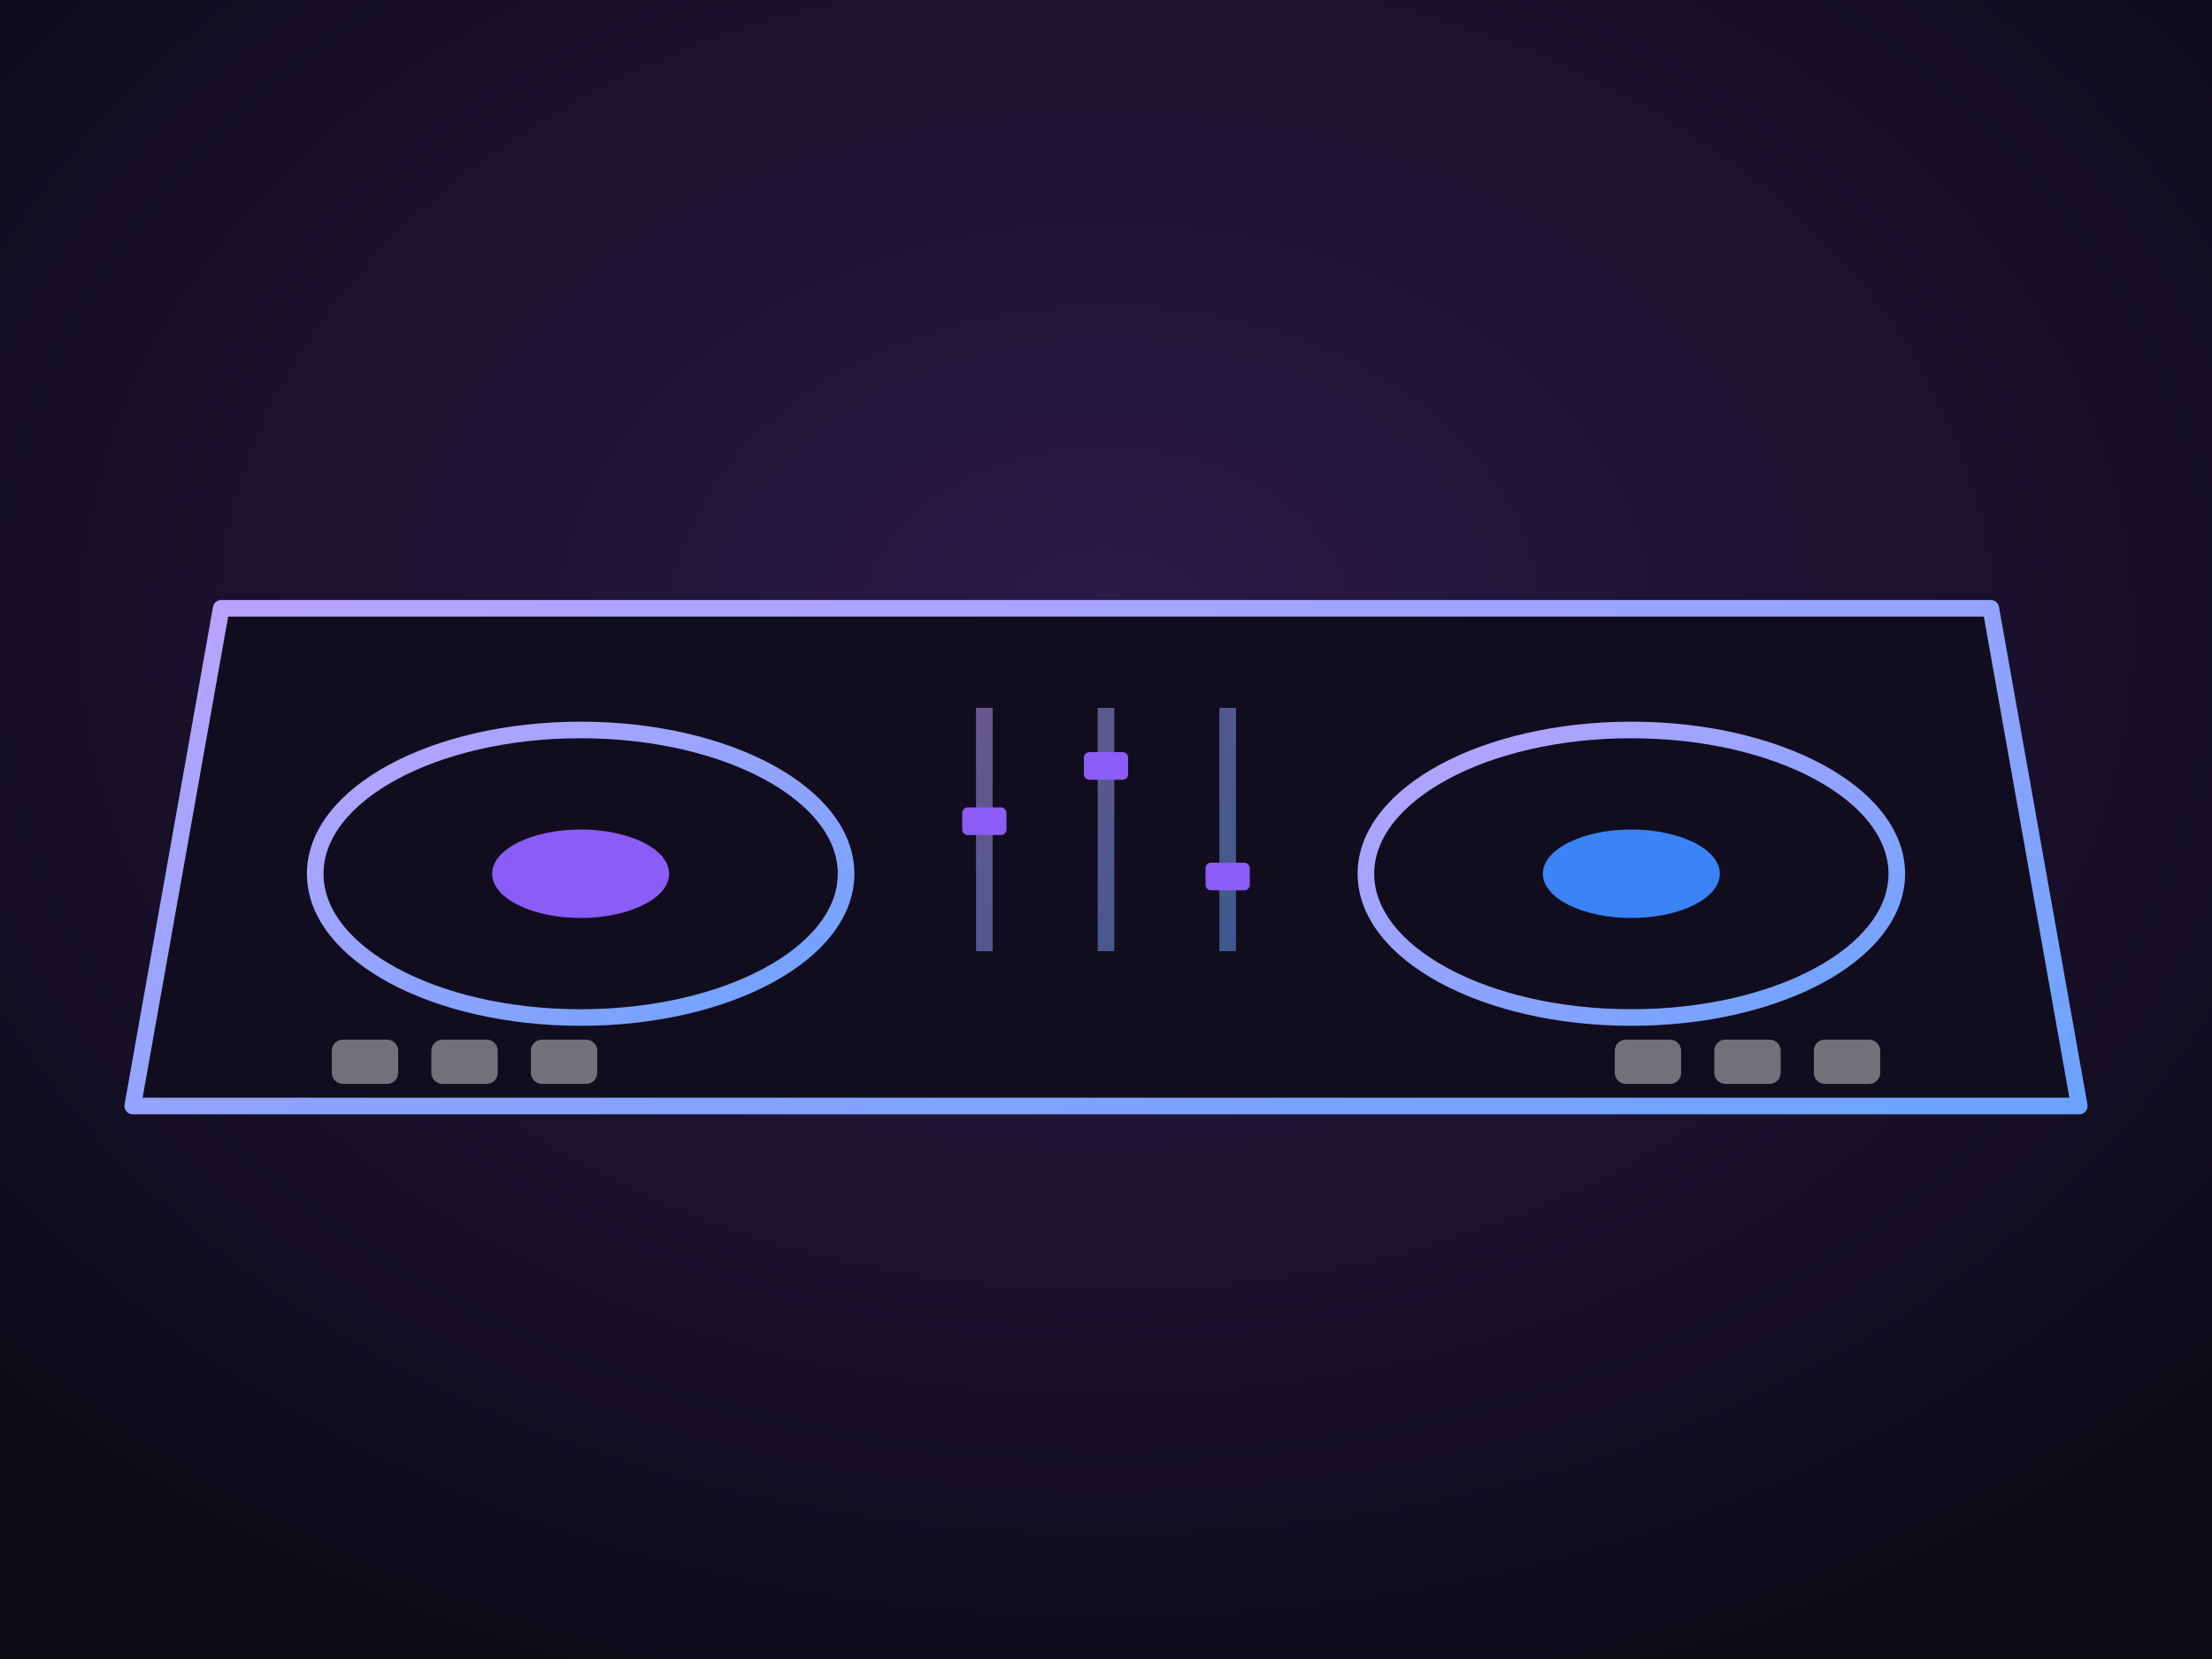
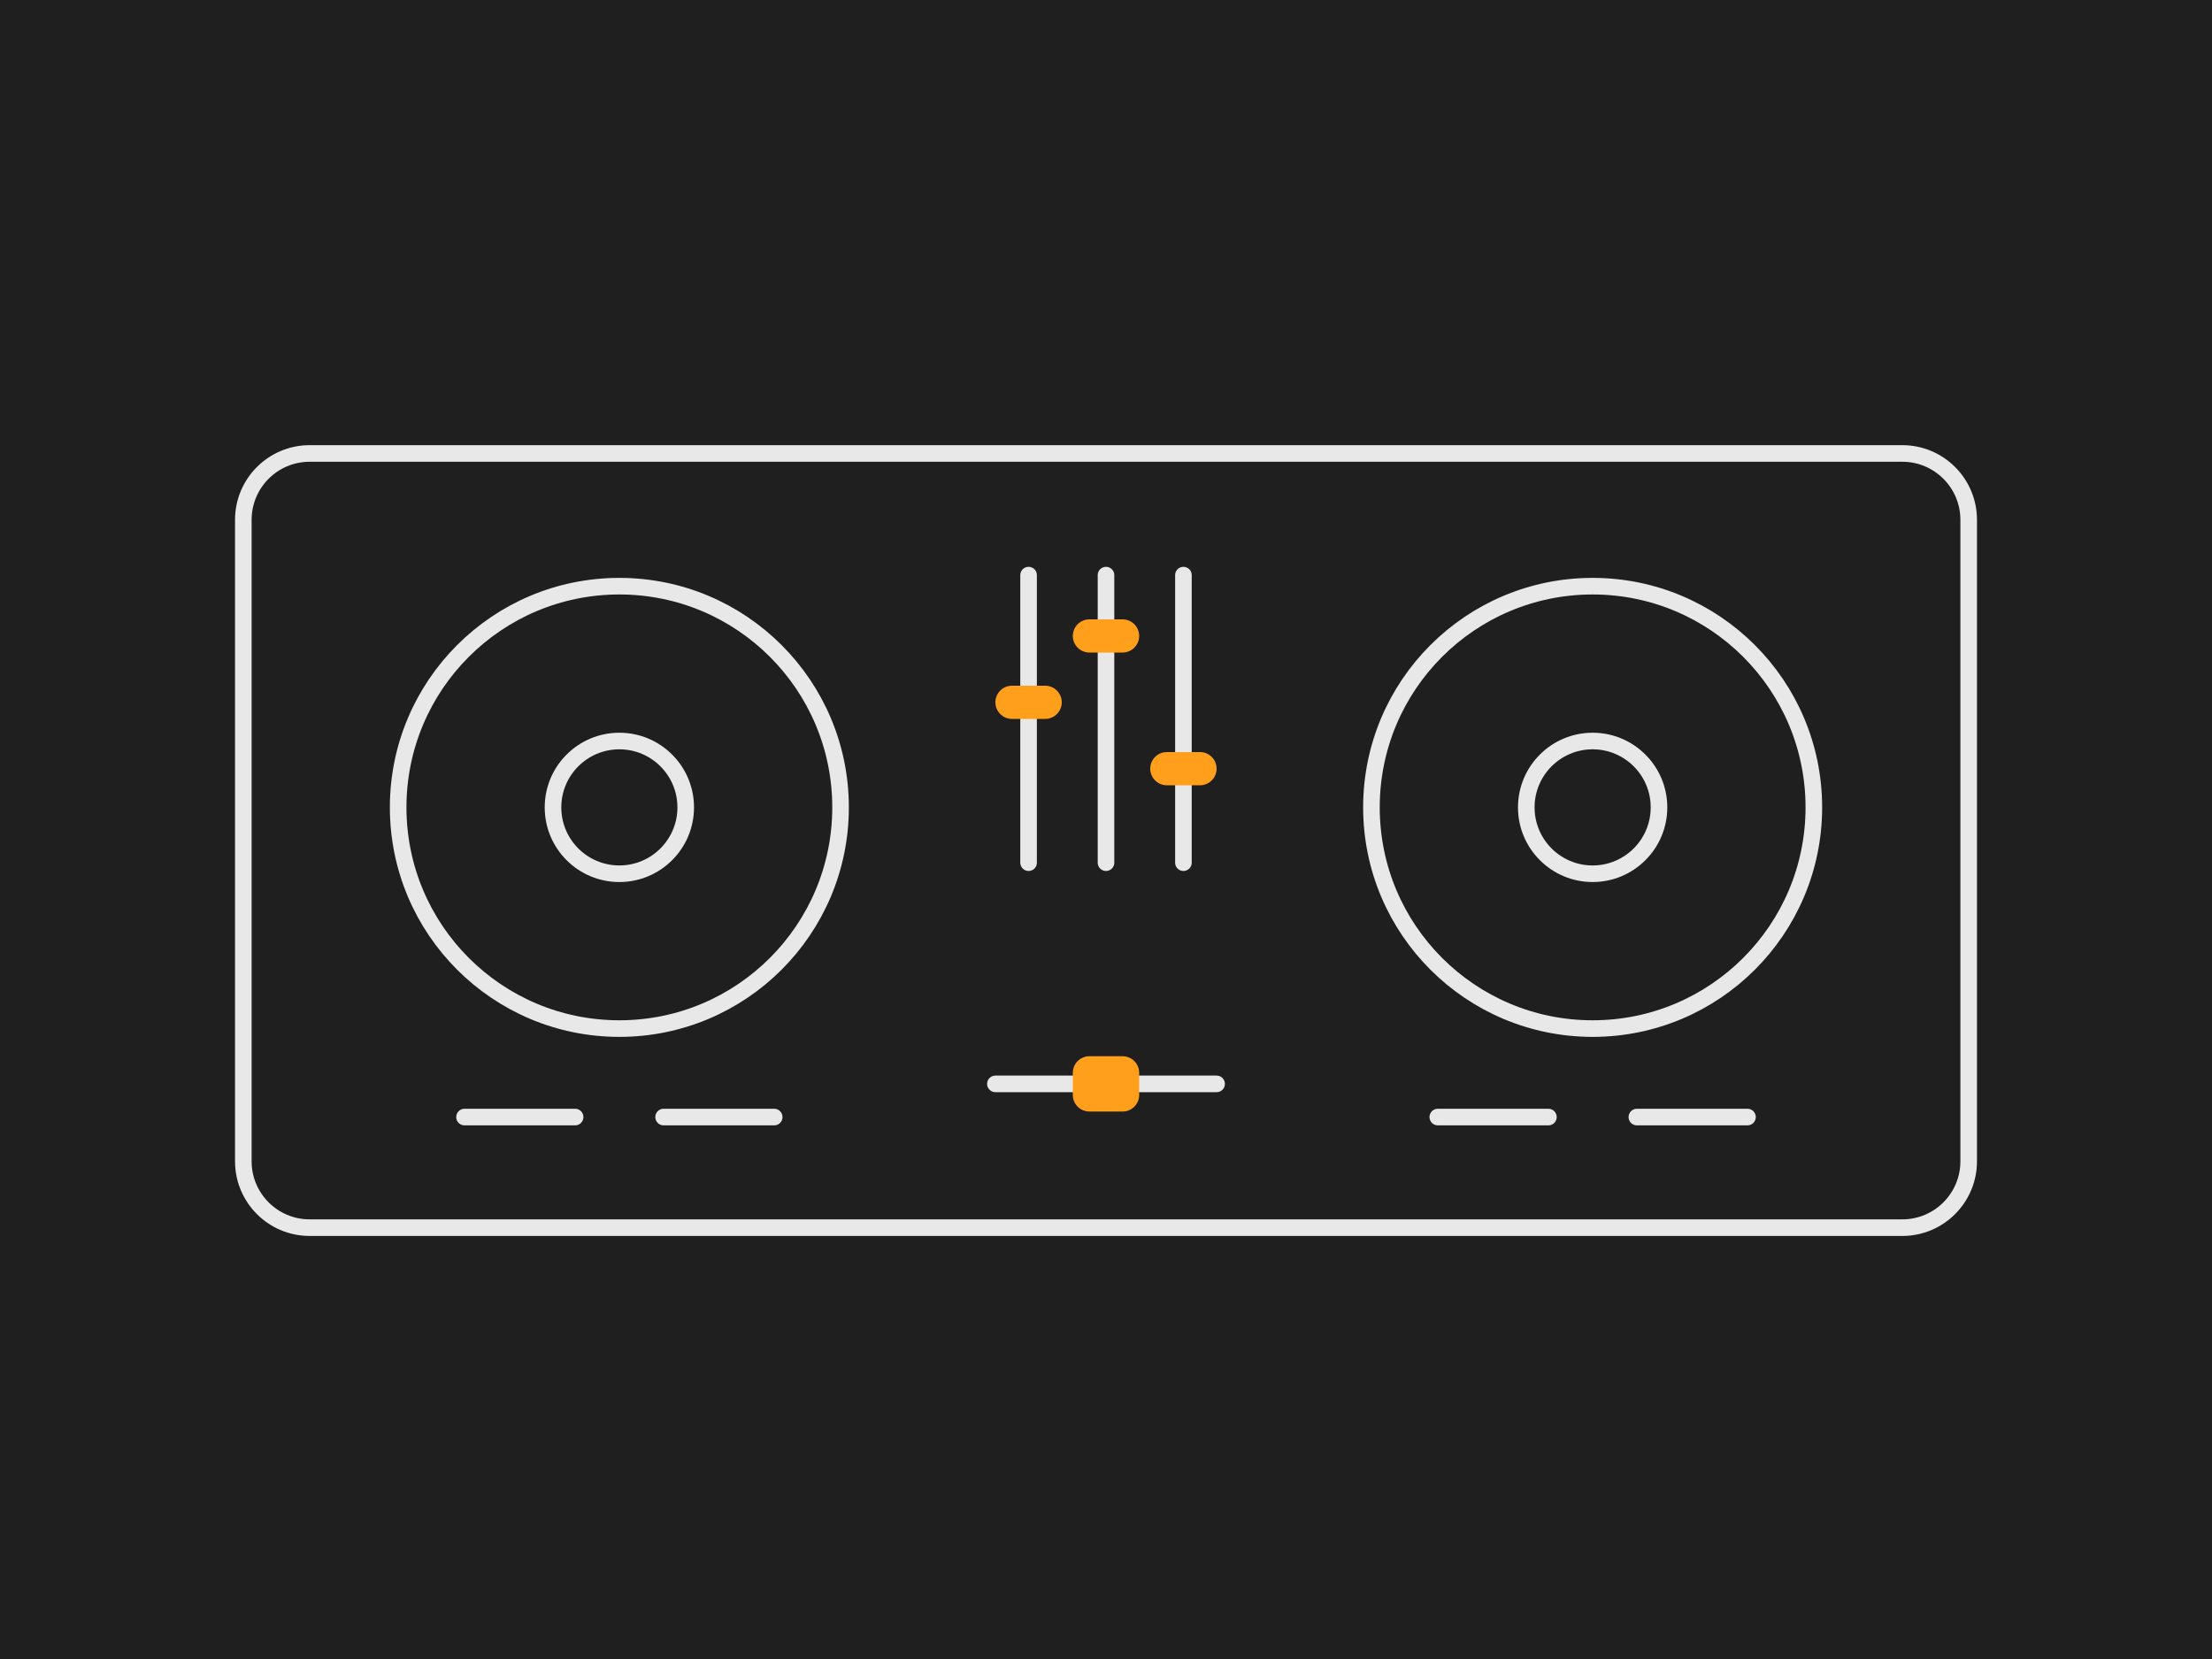
- <svg xmlns="http://www.w3.org/2000/svg" viewBox="0 0 400 300" role="img" aria-label="Illustration of a two-deck DJ controller">
-   <defs>
-     <radialGradient id="g" cx="50%" cy="38%" r="70%">
-       <stop offset="0" stop-color="#2a1a48" />
-       <stop offset="1" stop-color="#0d0a16" />
-     </radialGradient>
-     <linearGradient id="s" x1="0" y1="0" x2="1" y2="1">
-       <stop offset="0" stop-color="#b9a4ff" />
-       <stop offset="1" stop-color="#6aa3ff" />
-     </linearGradient>
-   </defs>
-   <rect width="400" height="300" fill="url(#g)" />
-   <g fill="none" stroke="url(#s)" stroke-width="3" stroke-linejoin="round">
-     <path d="M40 110h320l16 90H24z" fill="#120d1e" />
-     <ellipse cx="105" cy="158" rx="48" ry="26" />
-     <ellipse cx="105" cy="158" rx="16" ry="8" fill="#8B5CF6" stroke="none" />
-     <ellipse cx="295" cy="158" rx="48" ry="26" />
-     <ellipse cx="295" cy="158" rx="16" ry="8" fill="#3B82F6" stroke="none" />
-     <path d="M178 128v44M200 128v44M222 128v44" stroke-opacity=".5" />
-     <path d="M174 186h52" />
+ <svg xmlns="http://www.w3.org/2000/svg" viewBox="0 0 400 300" role="img" aria-label="Illustration of a DJ controller">
+   <rect width="400" height="300" fill="#1f1f1f" />
+   <g fill="none" stroke="#e8e8e8" stroke-width="3" stroke-linecap="round" stroke-linejoin="round">
+     <rect x="44" y="82" width="312" height="140" rx="12" />
+     <circle cx="112" cy="146" r="40" />
+     <circle cx="288" cy="146" r="40" />
+     <circle cx="112" cy="146" r="12" />
+     <circle cx="288" cy="146" r="12" />
+     <path d="M186 104v52M200 104v52M214 104v52M180 196h40" />
+     <path d="M84 202h20M120 202h20M260 202h20M296 202h20" />
  </g>
-   <g fill="#8B5CF6">
-     <rect x="174" y="146" width="8" height="5" rx="1" />
-     <rect x="196" y="136" width="8" height="5" rx="1" />
-     <rect x="218" y="156" width="8" height="5" rx="1" />
-   </g>
-   <g fill="#c0c0c0" fill-opacity=".55">
-     <rect x="60" y="188" width="12" height="8" rx="2" />
-     <rect x="78" y="188" width="12" height="8" rx="2" />
-     <rect x="96" y="188" width="12" height="8" rx="2" />
-     <rect x="292" y="188" width="12" height="8" rx="2" />
-     <rect x="310" y="188" width="12" height="8" rx="2" />
-     <rect x="328" y="188" width="12" height="8" rx="2" />
+   <g fill="#FF9F1C">
+     <rect x="180" y="124" width="12" height="6" rx="3" />
+     <rect x="194" y="112" width="12" height="6" rx="3" />
+     <rect x="208" y="136" width="12" height="6" rx="3" />
+     <rect x="194" y="191" width="12" height="10" rx="3" />
  </g>
</svg>
